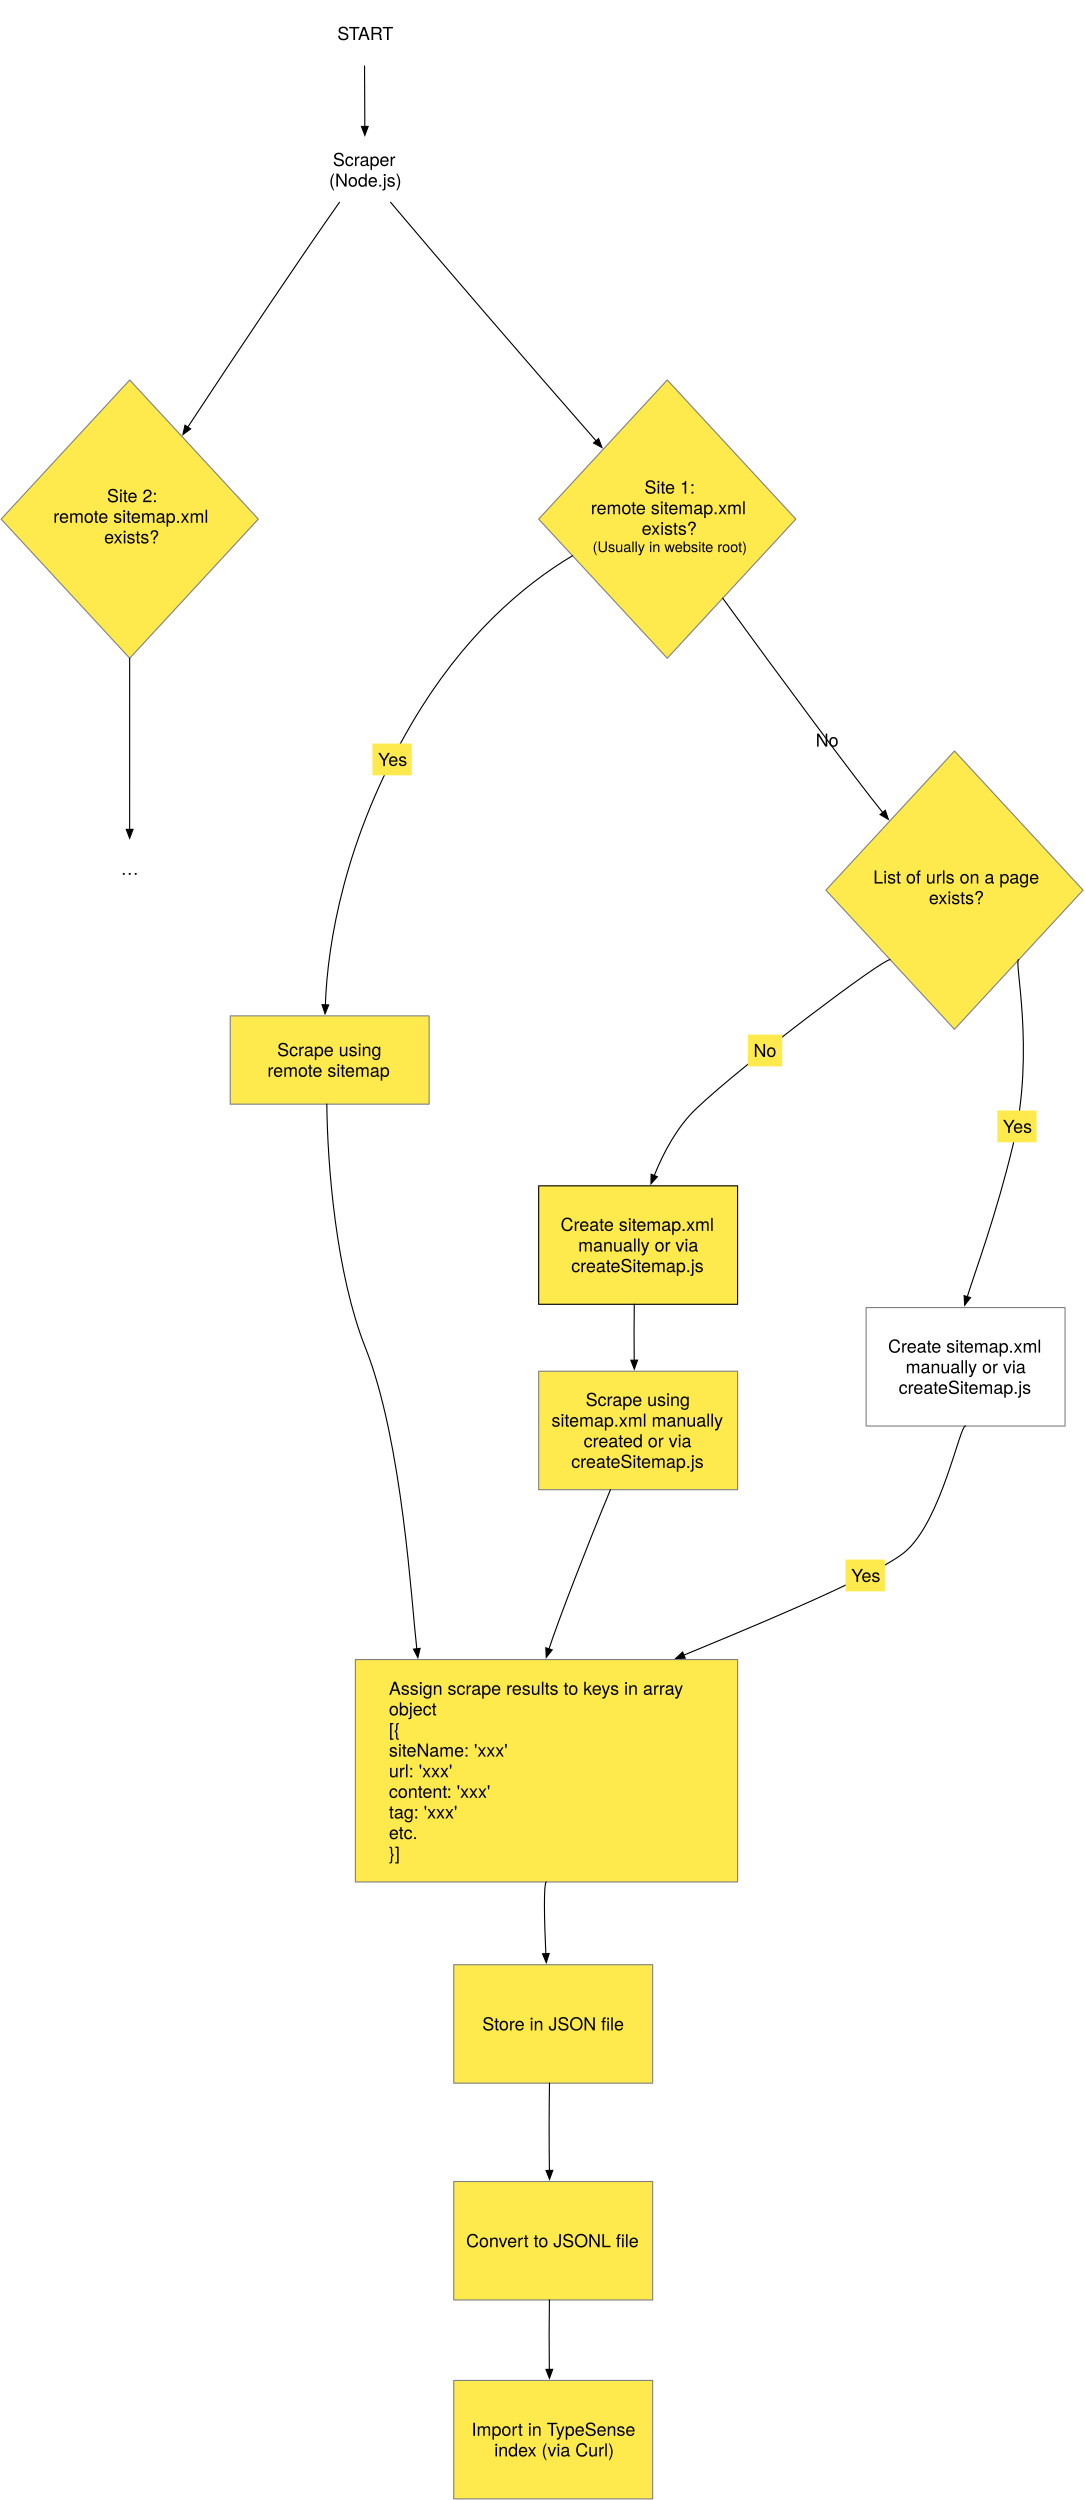
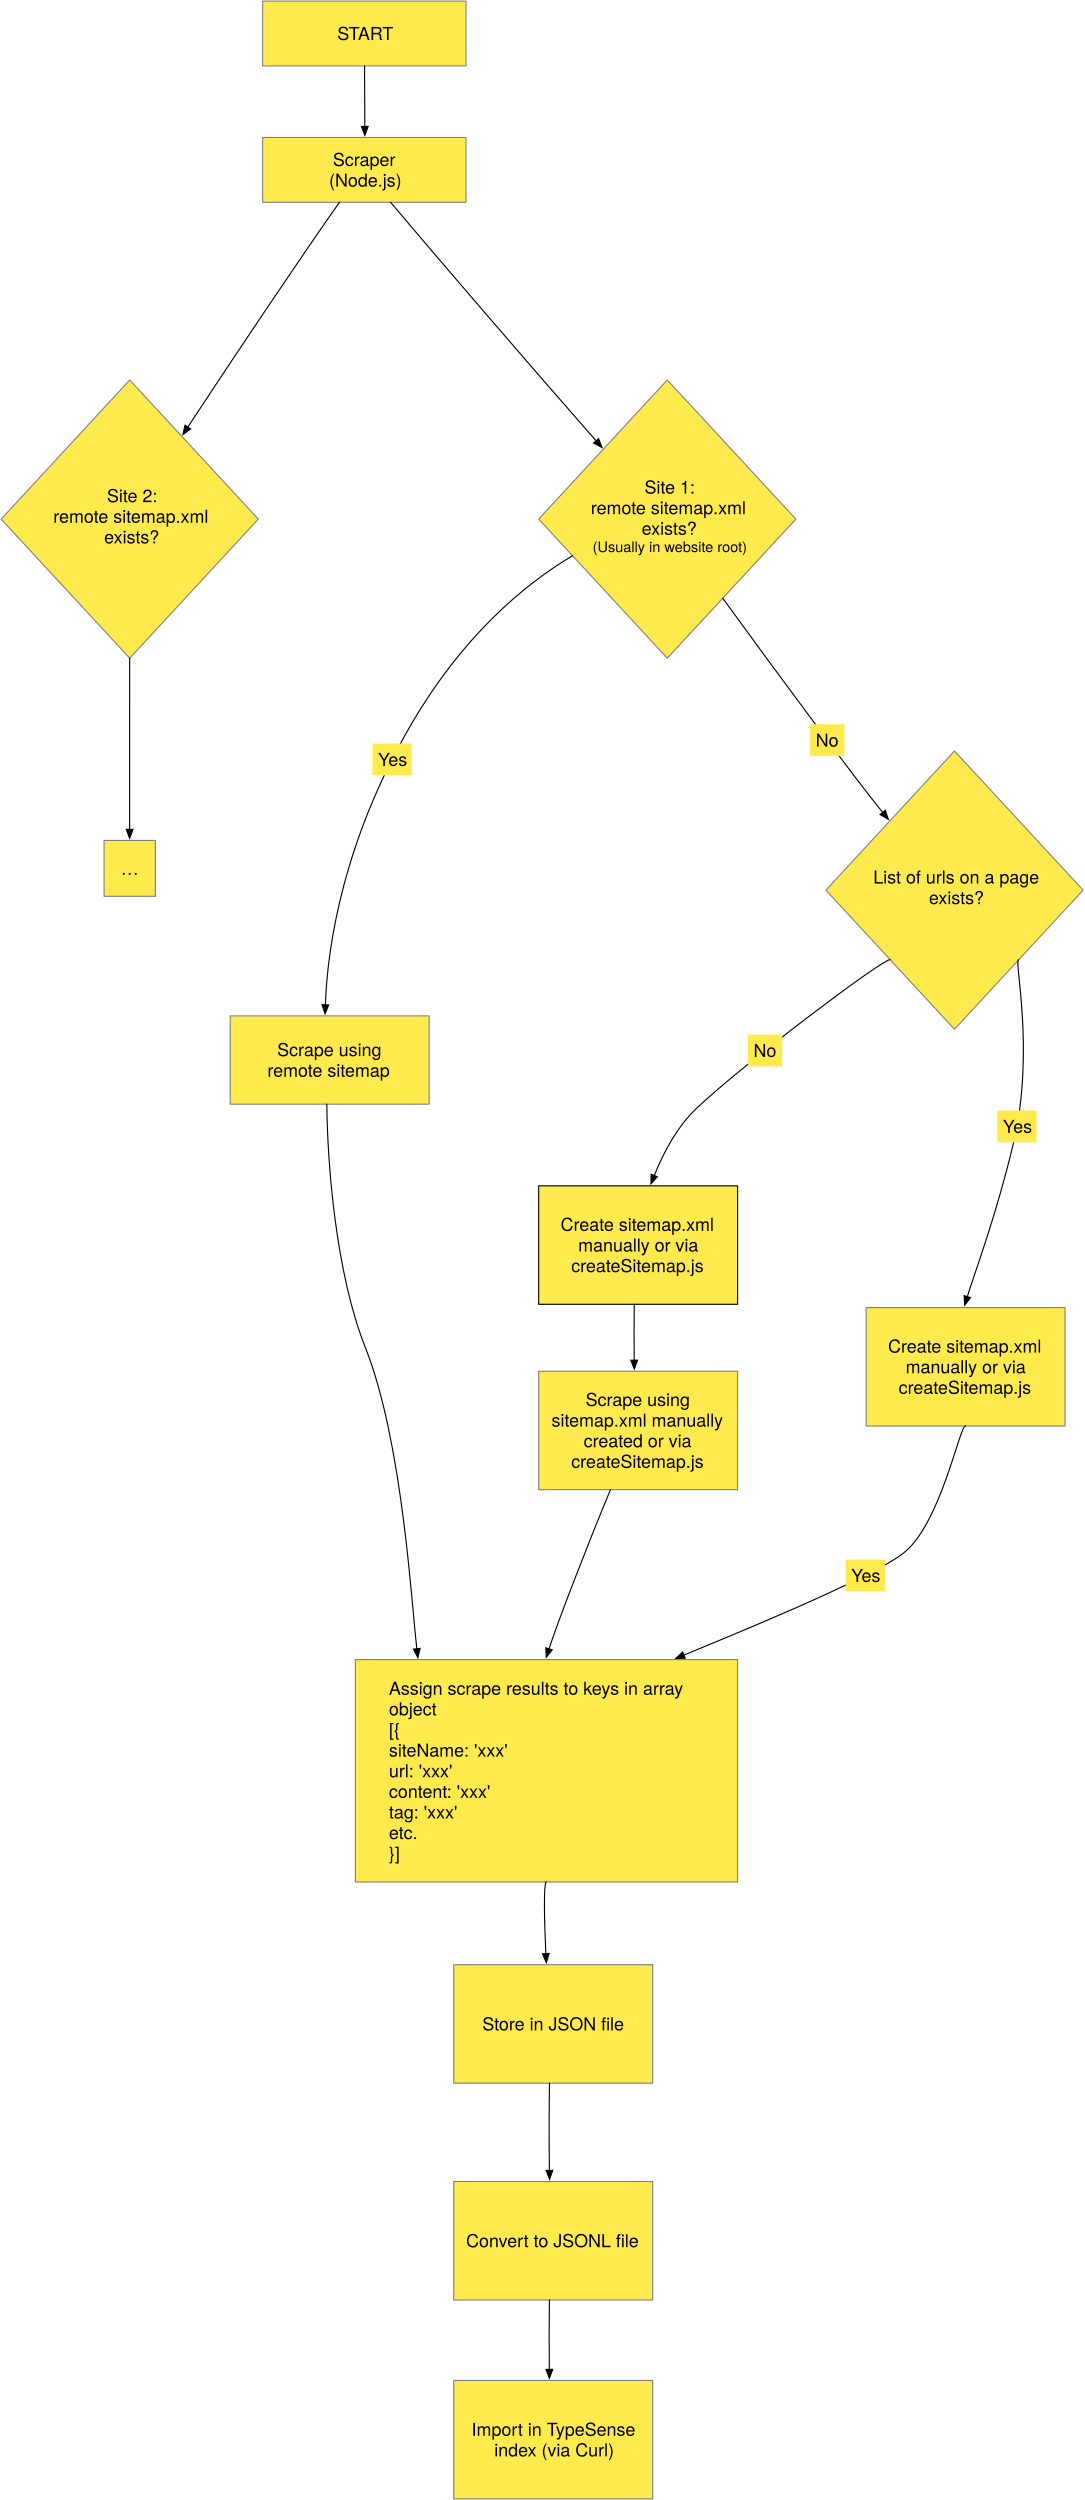
<svg xmlns="http://www.w3.org/2000/svg" xmlns:xlink="http://www.w3.org/1999/xlink" version="1.1" viewBox="252 67 970 2237">
  <defs>
    <marker orient="auto" overflow="visible" markerUnits="strokeWidth" id="FilledArrow_Marker" stroke-linejoin="miter" stroke-miterlimit="10" viewBox="-1 -4 10 8" markerWidth="10" markerHeight="8" color="black">
      <g>
        <path d="M 8 0 L 0 -3 L 0 3 Z" fill="currentColor" stroke="currentColor" stroke-width="1" />
      </g>
    </marker>
  </defs>
  <g id="Canvas_1" stroke="none" stroke-opacity="1" fill="none" stroke-dasharray="none" fill-opacity="1">
    <g id="Canvas_1_Layer_1">
      <g id="Graphic_3">
-         <rect x="487" y="68" fill="#ffea4d" />
-         <rect x="487" y="68" stroke="gray" stroke-linecap="round" stroke-linejoin="round" stroke-width="1" />
+         <rect x="487" y="68" width="182" height="58" fill="#ffea4d" />
+         <rect x="487" y="68" width="182" height="58" stroke="gray" stroke-linecap="round" stroke-linejoin="round" stroke-width="1" />
        <text transform="translate(492 87.776)" fill="black">
          <tspan font-family="Helvetica Neue" font-size="16" fill="black" x="61.848" y="15">START</tspan>
        </text>
      </g>
      <g id="Graphic_8">
-         <rect x="487" y="190" fill="#ffea4d" />
-         <rect x="487" y="190" stroke="gray" stroke-linecap="round" stroke-linejoin="round" stroke-width="1" />
        <a xlink:href="https://github.com/WebOfTrust/WOT-terms/tree/main/scrapers">
+           <rect x="487" y="190" width="182" height="58" fill="#ffea4d" />
+           <rect x="487" y="190" width="182" height="58" stroke="gray" stroke-linecap="round" stroke-linejoin="round" stroke-width="1" />
          <text transform="translate(492 200.552)" fill="black">
            <tspan font-family="Helvetica Neue" font-size="16" fill="black" x="57.856" y="15">Scraper</tspan>
            <tspan font-family="Helvetica Neue" font-size="16" fill="black" x="54.448" y="33.448">(Node.js)</tspan>
          </text>
        </a>
      </g>
      <g id="Graphic_11">
        <path d="M 849.068 407 L 964.136 531.5 L 849.068 656 L 734 531.5 Z" fill="#ffea4d" />
        <path d="M 849.068 407 L 964.136 531.5 L 849.068 656 L 734 531.5 Z" stroke="gray" stroke-linecap="round" stroke-linejoin="round" stroke-width="1" />
        <text transform="translate(770.0684 493.656)" fill="black">
          <tspan font-family="Helvetica Neue" font-size="16" fill="black" x="58.629" y="15">Site 1:</tspan>
          <tspan font-family="Helvetica Neue" font-size="16" fill="black" x="10.605" y="33.448">remote sitemap.xml</tspan>
          <tspan font-family="Helvetica Neue" font-size="16" fill="black" x="56.117" y="51.896">exists?</tspan>
          <tspan font-family="Helvetica Neue" font-size="13" fill="black" x="12.213" y="67.344">(Usually in website root)</tspan>
        </text>
      </g>
      <g id="Graphic_12">
        <path d="M 368.068 407 L 483.136 531.5 L 368.068 656 L 253 531.5 Z" fill="#ffea4d" />
        <path d="M 368.068 407 L 483.136 531.5 L 368.068 656 L 253 531.5 Z" stroke="gray" stroke-linecap="round" stroke-linejoin="round" stroke-width="1" />
        <text transform="translate(289.0684 501.338)" fill="black">
          <tspan font-family="Helvetica Neue" font-size="16" fill="black" x="58.629" y="15">Site 2:</tspan>
          <tspan font-family="Helvetica Neue" font-size="16" fill="black" x="10.605" y="33.448">remote sitemap.xml</tspan>
          <tspan font-family="Helvetica Neue" font-size="16" fill="black" x="56.117" y="51.896">exists?</tspan>
        </text>
      </g>
      <g id="Line_13">
        <path d="M 578.204 126 C 578.353 149.404 578.422 166.952 578.44 180.101" marker-end="url(#FilledArrow_Marker)" stroke="black" stroke-linecap="round" stroke-linejoin="round" stroke-width="1" />
      </g>
      <g id="Line_15">
        <path d="M 555.764 248 C 523.691 293.368 463.649 382.779 420.074 449.116" marker-end="url(#FilledArrow_Marker)" stroke="black" stroke-linecap="round" stroke-linejoin="round" stroke-width="1" />
      </g>
      <g id="Line_16">
        <path d="M 601.476 248 C 642.042 296.241 726.423 394.28 785.358 461.425" marker-end="url(#FilledArrow_Marker)" stroke="black" stroke-linecap="round" stroke-linejoin="round" stroke-width="1" />
      </g>
      <g id="Graphic_17">
-         <rect x="345.102" y="819" fill="#ffea4d" />
-         <rect x="345.102" y="819" stroke="gray" stroke-linecap="round" stroke-linejoin="round" stroke-width="1" />
+         <rect x="345.102" y="819" width="45.932" height="50" fill="#ffea4d" />
+         <rect x="345.102" y="819" width="45.932" height="50" stroke="gray" stroke-linecap="round" stroke-linejoin="round" stroke-width="1" />
        <text transform="translate(350.1023 834.776)" fill="black">
          <tspan font-family="Helvetica Neue" font-size="16" fill="black" x="9.966" y="15">…</tspan>
        </text>
      </g>
      <g id="Line_18">
        <path d="M 368.012 655.939 C 367.992 711.2 367.98 772.006 367.999 809.1" marker-end="url(#FilledArrow_Marker)" stroke="black" stroke-linecap="round" stroke-linejoin="round" stroke-width="1" />
      </g>
      <g id="Graphic_19">
        <path d="M 1106.068 739 L 1221.136 863.5 L 1106.068 988 L 991 863.5 Z" fill="#ffea4d" />
        <path d="M 1106.068 739 L 1221.136 863.5 L 1106.068 988 L 991 863.5 Z" stroke="gray" stroke-linecap="round" stroke-linejoin="round" stroke-width="1" />
        <text transform="translate(1027.068 842.562)" fill="black">
          <tspan font-family="Helvetica Neue" font-size="16" fill="black" x="6.325" y="15">List of urls on a page </tspan>
          <tspan font-family="Helvetica Neue" font-size="16" fill="black" x="56.117" y="33.448">exists?</tspan>
        </text>
      </g>
      <g id="Line_20">
        <path d="M 898.7 602.3 C 948.127 670.416 1019.676 766.927 1041.825 793.964" marker-end="url(#FilledArrow_Marker)" stroke="black" stroke-linecap="round" stroke-linejoin="round" stroke-width="1" />
      </g>
      <g id="Graphic_24">
-         <rect x="976.898" y="715.08" fill="#ffea4d" />
+         <rect x="976.898" y="715.08" width="30.736" height="28.448" fill="#ffea4d" />
        <text transform="translate(981.898 720.0801)" fill="black">
          <tspan font-family="Helvetica Neue" font-size="16" fill="black" x="39257486e-20" y="15">No</tspan>
        </text>
      </g>
      <g id="Graphic_26">
-         <rect x="1027" y="1237" fill="#ffea4d" />
-         <rect x="1027" y="1237" width="178" height="106" stroke="gray" stroke-linecap="round" stroke-linejoin="round" stroke-width="1" />
        <a xlink:href="https://github.com/WebOfTrust/WOT-terms/blob/main/scrapers/createSitemap.js">
+           <rect x="1027" y="1237" width="178" height="106" fill="#ffea4d" />
+           <rect x="1027" y="1237" width="178" height="106" stroke="gray" stroke-linecap="round" stroke-linejoin="round" stroke-width="1" />
          <text transform="translate(1032 1262.328)" fill="black">
            <tspan font-family="Helvetica Neue" font-size="16" fill="black" x="14.648" y="15">Create sitemap.xml</tspan>
            <tspan font-family="Helvetica Neue" font-size="16" fill="black" x="30.36" y="33.448">manually or via </tspan>
            <tspan font-family="Helvetica Neue" font-size="16" fill="black" x="24.136" y="51.896">createSitemap.js</tspan>
          </text>
        </a>
      </g>
      <g id="Line_32">
        <path d="M 1163.602 925.75 C 1158.602 923.75 1178.667 1006.667 1158.667 1090.667 C 1143.419 1154.708 1123.899 1206.488 1117.559 1227.225" marker-end="url(#FilledArrow_Marker)" stroke="black" stroke-linecap="round" stroke-linejoin="round" stroke-width="1" />
      </g>
      <g id="Graphic_31">
        <rect x="1144.378" y="1060.689" width="35.184" height="28.448" fill="#ffea4d" />
        <text transform="translate(1149.378 1065.689)" fill="black">
          <tspan font-family="Helvetica Neue" font-size="16" fill="black" x="552447e-18" y="15">Yes</tspan>
        </text>
      </g>
      <g id="Graphic_33">
        <rect x="570" y="1552" width="342" height="199" fill="#ffea4d" />
        <rect x="570" y="1552" width="342" height="199" stroke="gray" stroke-linecap="round" stroke-linejoin="round" stroke-width="1" />
        <text transform="translate(600 1568.484)" fill="black">
          <tspan font-family="Helvetica Neue" font-size="16" fill="black" x="0" y="15">Assign scrape results to keys in array </tspan>
          <tspan font-family="Helvetica Neue" font-size="16" fill="black" x="0" y="33.448">object</tspan>
          <tspan font-family="Helvetica Neue" font-size="16" fill="black" x="0" y="51.896">[{</tspan>
          <tspan font-family="Helvetica Neue" font-size="16" fill="black" x="0" y="70.344">    siteName: 'xxx'</tspan>
          <tspan font-family="Helvetica Neue" font-size="16" fill="black" x="0" y="88.792">    url: 'xxx'</tspan>
          <tspan font-family="Helvetica Neue" font-size="16" fill="black" x="0" y="107.24">    content: 'xxx'</tspan>
          <tspan font-family="Helvetica Neue" font-size="16" fill="black" x="0" y="125.688">    tag: 'xxx'</tspan>
          <tspan font-family="Helvetica Neue" font-size="16" fill="black" x="0" y="144.136">etc.</tspan>
          <tspan font-family="Helvetica Neue" font-size="16" fill="black" x="0" y="162.584">}]</tspan>
        </text>
      </g>
      <g id="Line_35">
        <path d="M 1116 1343 C 1111 1341 1094.406 1428.771 1061.333 1456 C 1033.183 1479.177 900.075 1532.863 863.966 1547.978" marker-end="url(#FilledArrow_Marker)" stroke="black" stroke-linecap="round" stroke-linejoin="round" stroke-width="1" />
      </g>
      <g id="Graphic_34">
        <rect x="1008.657" y="1462.513" width="35.184" height="28.448" fill="#ffea4d" />
        <text transform="translate(1013.657 1467.513)" fill="black">
          <tspan font-family="Helvetica Neue" font-size="16" fill="black" x="552447e-18" y="15">Yes</tspan>
        </text>
      </g>
      <g id="Graphic_36">
-         <rect x="734" y="1128.086" width="178" height="106" fill="#ffea4d" />
-         <rect x="734" y="1128.086" width="178" height="106" stroke="black" stroke-linecap="round" stroke-linejoin="round" stroke-width="1" />
        <a xlink:href="https://github.com/WebOfTrust/WOT-terms/blob/main/scrapers/createSitemap.js">
+           <rect x="734" y="1128.086" width="178" height="106" fill="#ffea4d" />
+           <rect x="734" y="1128.086" width="178" height="106" stroke="black" stroke-linecap="round" stroke-linejoin="round" stroke-width="1" />
          <text transform="translate(739 1153.414)" fill="black">
            <tspan font-family="Helvetica Neue" font-size="16" fill="black" x="14.648" y="15">Create sitemap.xml</tspan>
            <tspan font-family="Helvetica Neue" font-size="16" fill="black" x="30.36" y="33.448">manually or via </tspan>
            <tspan font-family="Helvetica Neue" font-size="16" fill="black" x="24.136" y="51.896">createSitemap.js</tspan>
          </text>
        </a>
      </g>
      <g id="Graphic_37">
-         <rect x="734" y="1294" width="178" height="106" fill="#ffea4d" />
-         <rect x="734" y="1294" width="178" height="106" stroke="gray" stroke-linecap="round" stroke-linejoin="round" stroke-width="1" />
        <a xlink:href="https://github.com/WebOfTrust/WOT-terms/blob/main/scrapers/createSitemap.js">
+           <rect x="734" y="1294" width="178" height="106" fill="#ffea4d" />
+           <rect x="734" y="1294" width="178" height="106" stroke="gray" stroke-linecap="round" stroke-linejoin="round" stroke-width="1" />
          <text transform="translate(739 1310.104)" fill="black">
            <tspan font-family="Helvetica Neue" font-size="16" fill="black" x="37.032" y="15">Scrape using </tspan>
            <tspan font-family="Helvetica Neue" font-size="16" fill="black" x="6.488" y="33.448">sitemap.xml manually</tspan>
            <tspan font-family="Helvetica Neue" font-size="16" fill="black" x="35.256" y="51.896">created or via </tspan>
            <tspan font-family="Helvetica Neue" font-size="16" fill="black" x="24.136" y="70.344">createSitemap.js</tspan>
          </text>
        </a>
      </g>
      <g id="Line_39">
        <path d="M 1048.534 925.75 C 1043.534 923.75 917 1019 875 1059 C 858.354 1074.853 846 1097.406 837.441 1118.823" marker-end="url(#FilledArrow_Marker)" stroke="black" stroke-linecap="round" stroke-linejoin="round" stroke-width="1" />
      </g>
      <g id="Graphic_38">
        <rect x="921.237" y="992.755" width="30.736" height="28.448" fill="#ffea4d" />
        <text transform="translate(926.2369 997.7547)" fill="black">
          <tspan font-family="Helvetica Neue" font-size="16" fill="black" x="39257486e-20" y="15">No</tspan>
        </text>
      </g>
      <g id="Line_41">
        <path d="M 819.551 1234.086 C 819.329 1250.001 819.311 1267.613 819.488 1284.101" marker-end="url(#FilledArrow_Marker)" stroke="black" stroke-linecap="round" stroke-linejoin="round" stroke-width="1" />
      </g>
      <g id="Line_42">
        <path d="M 798.223 1400 C 777.917 1448.821 751.373 1517.35 743.264 1542.373" marker-end="url(#FilledArrow_Marker)" stroke="black" stroke-linecap="round" stroke-linejoin="round" stroke-width="1" />
      </g>
      <g id="Graphic_43">
        <rect x="458" y="976" width="178" height="79" fill="#ffea4d" />
        <rect x="458" y="976" width="178" height="79" stroke="gray" stroke-linecap="round" stroke-linejoin="round" stroke-width="1" />
        <text transform="translate(463 997.052)" fill="black">
          <tspan font-family="Helvetica Neue" font-size="16" fill="black" x="37.032" y="15">Scrape using</tspan>
          <tspan font-family="Helvetica Neue" font-size="16" fill="black" x="28.272" y="33.448">remote sitemap</tspan>
        </text>
      </g>
      <g id="Line_45">
        <path d="M 764.284 564.266 C 720.027 590.651 665.743 636.694 620 715.08 C 560.193 817.567 545.043 911.484 543.142 966.102" marker-end="url(#FilledArrow_Marker)" stroke="black" stroke-linecap="round" stroke-linejoin="round" stroke-width="1" />
      </g>
      <g id="Graphic_44">
        <rect x="585.256" y="732.334" width="35.184" height="28.448" fill="#ffea4d" />
        <text transform="translate(590.2557 737.3341)" fill="black">
          <tspan font-family="Helvetica Neue" font-size="16" fill="black" x="552447e-18" y="15">Yes</tspan>
        </text>
      </g>
      <g id="Line_46">
        <path d="M 544.438 1055 C 544.955 1108.895 552.513 1206.353 579 1273 C 612.206 1356.553 620.342 1503.398 624.95 1542.313" marker-end="url(#FilledArrow_Marker)" stroke="black" stroke-linecap="round" stroke-linejoin="round" stroke-width="1" />
      </g>
      <g id="Graphic_50">
-         <rect x="658" y="1825" width="178" height="106" fill="#ffea4d" />
-         <rect x="658" y="1825" width="178" height="106" stroke="gray" stroke-linecap="round" stroke-linejoin="round" stroke-width="1" />
        <a xlink:href="https://github.com/WebOfTrust/WOT-terms/tree/main/scrapers/modules">
+           <rect x="658" y="1825" width="178" height="106" fill="#ffea4d" />
+           <rect x="658" y="1825" width="178" height="106" stroke="gray" stroke-linecap="round" stroke-linejoin="round" stroke-width="1" />
          <text transform="translate(663 1868.776)" fill="black">
            <tspan font-family="Helvetica Neue" font-size="16" fill="black" x="20.584" y="15">Store in JSON file</tspan>
          </text>
        </a>
      </g>
      <g id="Graphic_49">
-         <rect x="658" y="2019" width="178" height="106" fill="#ffea4d" />
-         <rect x="658" y="2019" width="178" height="106" stroke="gray" stroke-linecap="round" stroke-linejoin="round" stroke-width="1" />
        <a xlink:href="https://github.com/WebOfTrust/WOT-terms/blob/main/scrapers/import.sh">
+           <rect x="658" y="2019" width="178" height="106" fill="#ffea4d" />
+           <rect x="658" y="2019" width="178" height="106" stroke="gray" stroke-linecap="round" stroke-linejoin="round" stroke-width="1" />
          <text transform="translate(663 2062.776)" fill="black">
            <tspan font-family="Helvetica Neue" font-size="16" fill="black" x="6.064" y="15">Convert to JSONL file</tspan>
          </text>
        </a>
      </g>
      <g id="Line_48">
        <path d="M 743.678 1931 C 743.287 1955.135 743.27 1983.879 743.607 2009.098" marker-end="url(#FilledArrow_Marker)" stroke="black" stroke-linecap="round" stroke-linejoin="round" stroke-width="1" />
      </g>
      <g id="Line_47">
        <path d="M 743.606 2125 C 743.311 2144.514 743.293 2166.804 743.539 2187.106" marker-end="url(#FilledArrow_Marker)" stroke="black" stroke-linecap="round" stroke-linejoin="round" stroke-width="1" />
      </g>
      <g id="Graphic_51">
-         <rect x="658" y="2197" width="178" height="106" fill="#ffea4d" />
-         <rect x="658" y="2197" width="178" height="106" stroke="gray" stroke-linecap="round" stroke-linejoin="round" stroke-width="1" />
        <a xlink:href="https://github.com/WebOfTrust/WOT-terms/blob/main/scrapers/import.sh">
+           <rect x="658" y="2197" width="178" height="106" fill="#ffea4d" />
+           <rect x="658" y="2197" width="178" height="106" stroke="gray" stroke-linecap="round" stroke-linejoin="round" stroke-width="1" />
          <text transform="translate(663 2231.552)" fill="black">
            <tspan font-family="Helvetica Neue" font-size="16" fill="black" x="10.944" y="15">Import in TypeSense</tspan>
            <tspan font-family="Helvetica Neue" font-size="16" fill="black" x="31.264" y="33.448">index (via Curl)</tspan>
          </text>
        </a>
      </g>
      <g id="Line_52">
        <path d="M 740.778 1751 C 738.494 1751.971 738.886 1783.648 740.425 1815.119" marker-end="url(#FilledArrow_Marker)" stroke="black" stroke-linecap="round" stroke-linejoin="round" stroke-width="1" />
      </g>
    </g>
  </g>
</svg>
